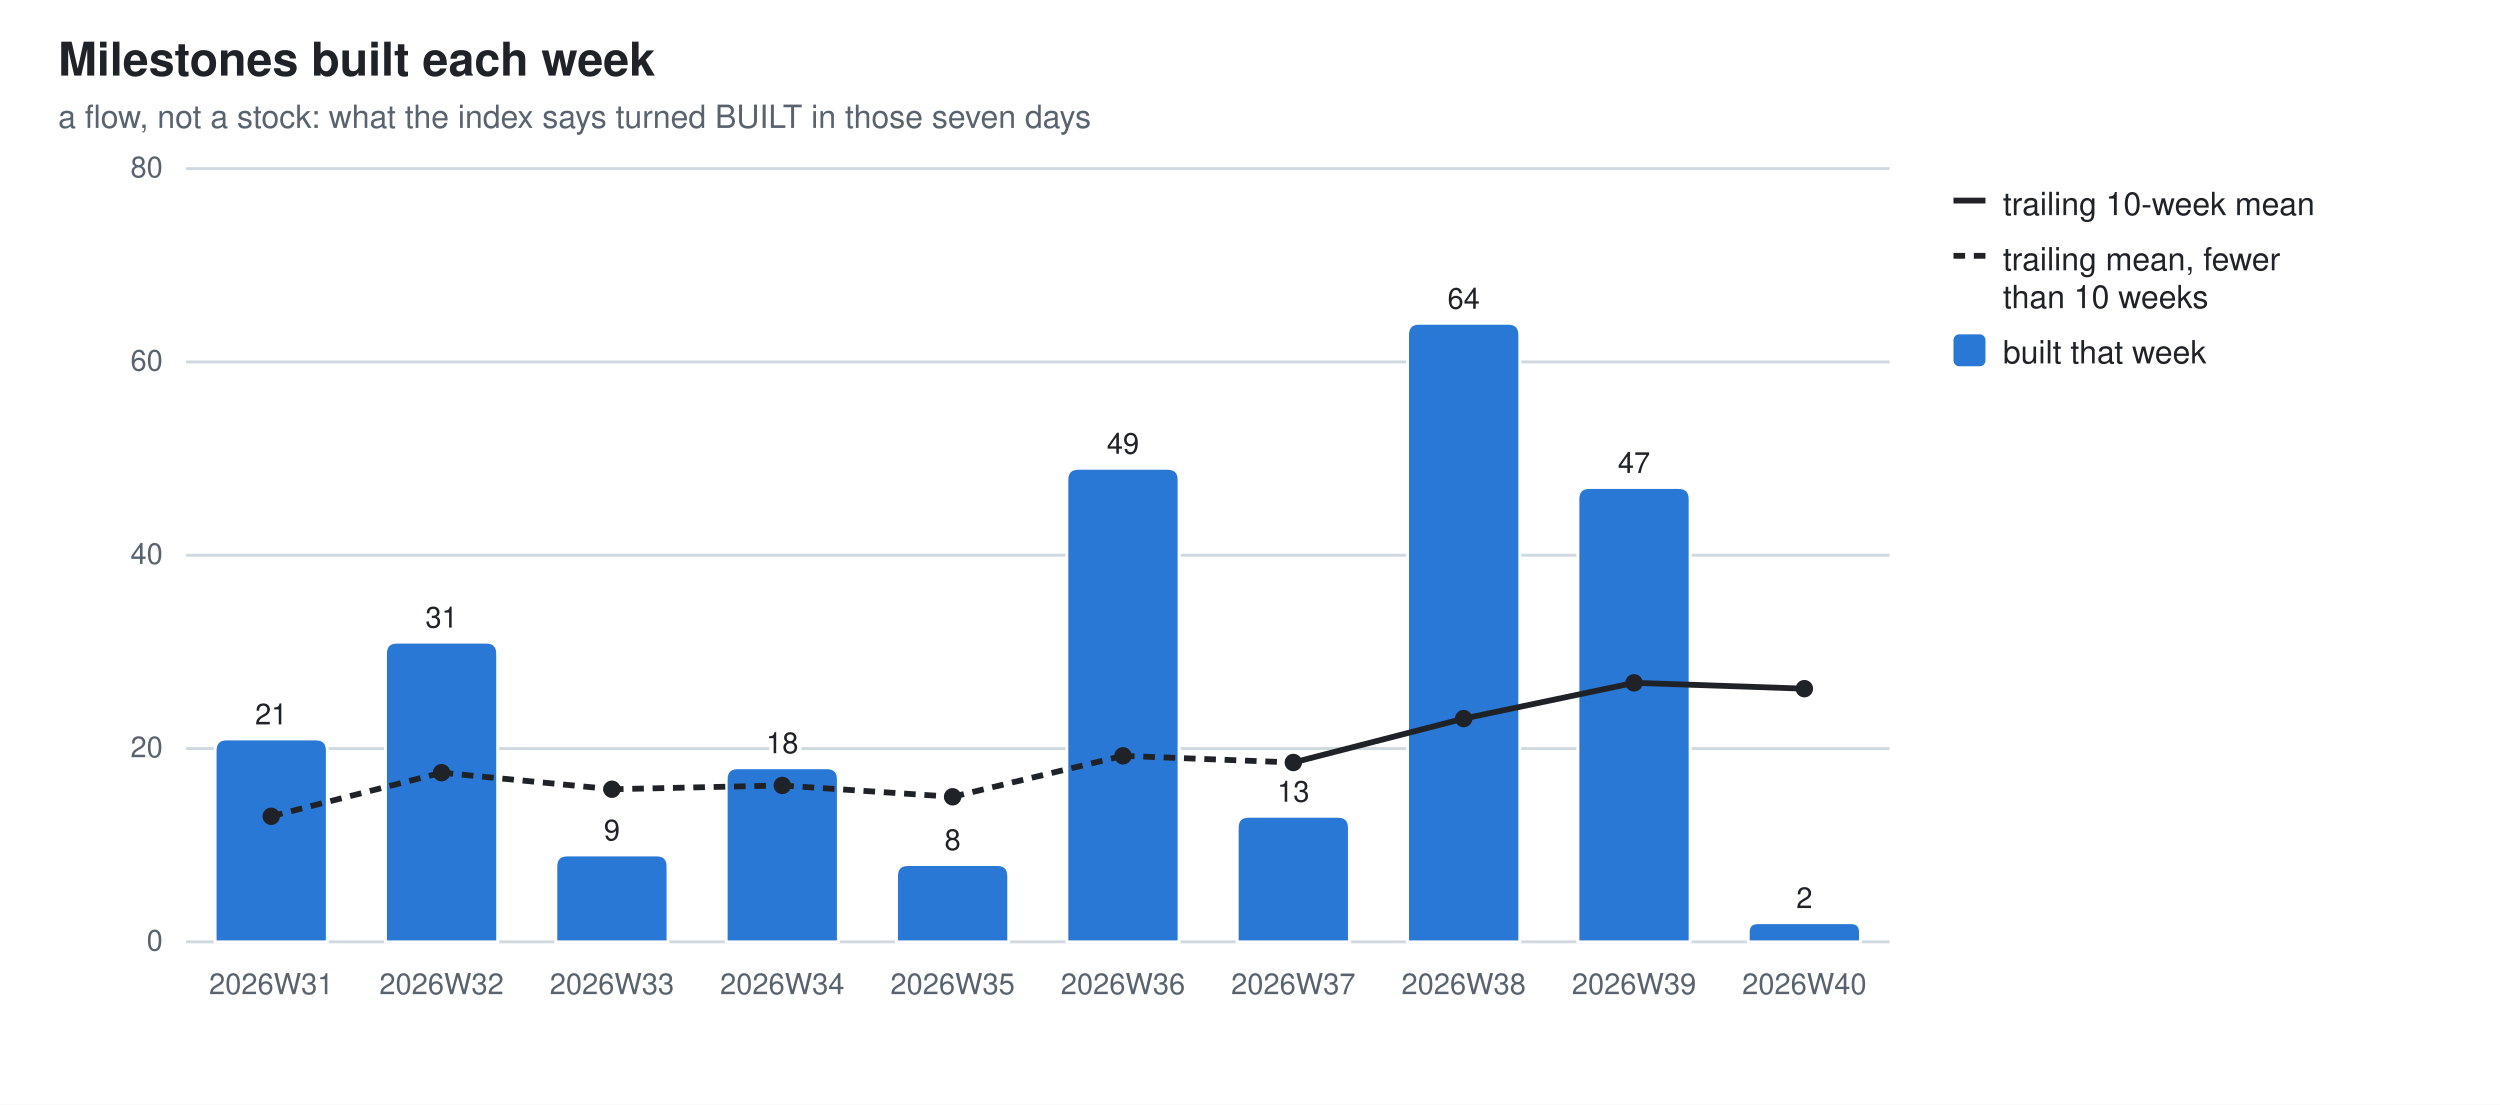
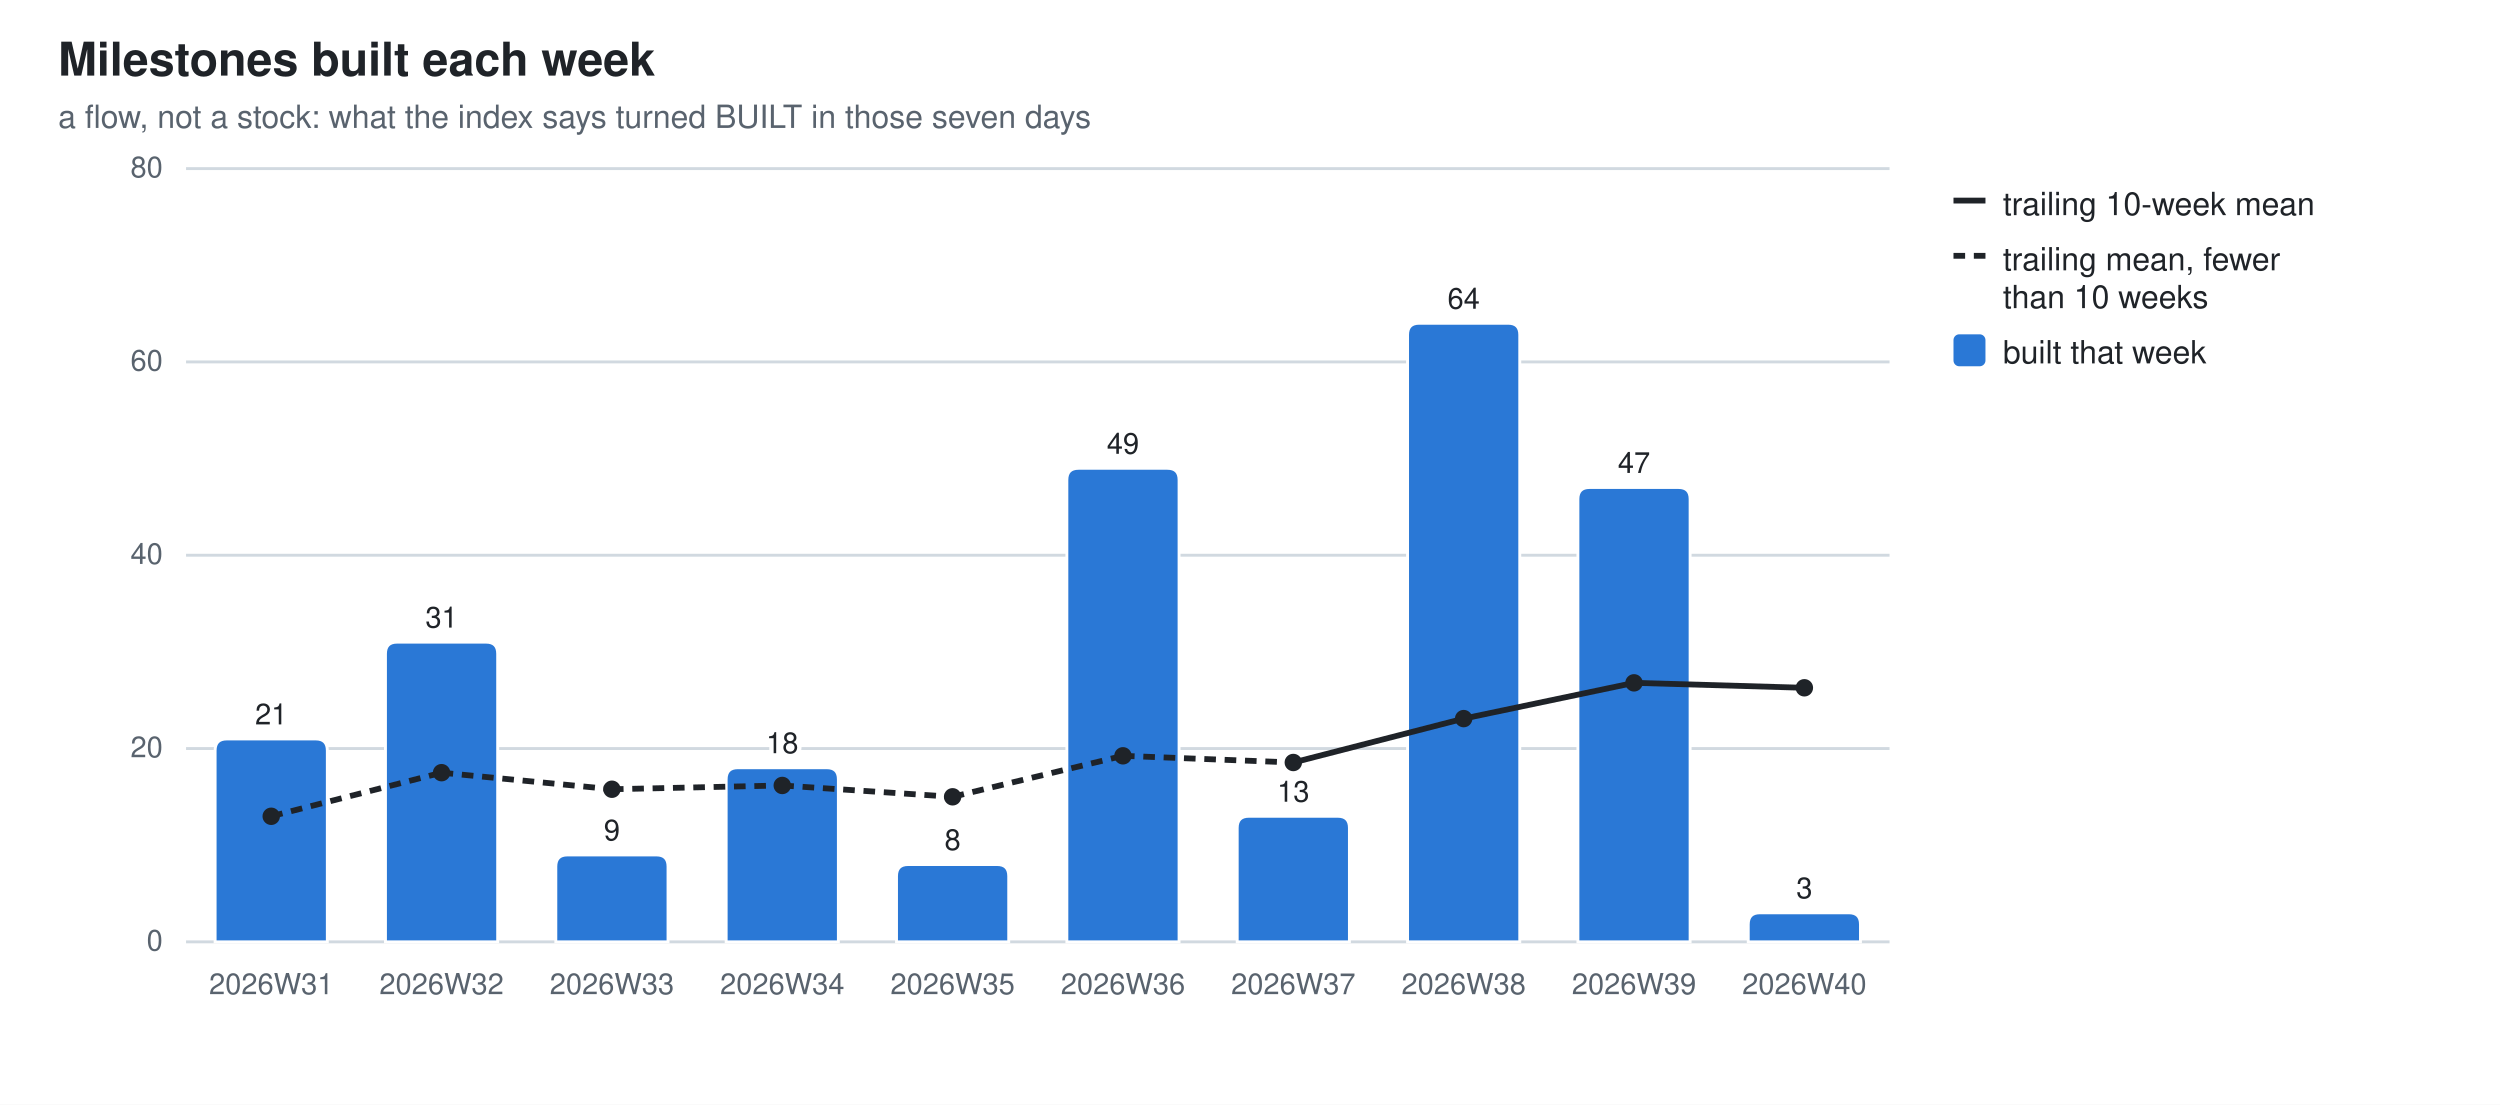
<svg xmlns="http://www.w3.org/2000/svg" width="860" height="380" viewBox="0 0 860 380" role="img" aria-label="Milestones built each week">
  <style>
  .bg{fill:#ffffff} .fg{fill:#1f2328} .mut{fill:#59636e} .grid{stroke:#d1d9e0}
  .seg{stroke:#ffffff;stroke-width:1} .tr{stroke:#1f2328;fill:none} .trd{fill:#1f2328}
  .val{paint-order:stroke;stroke:#ffffff;stroke-width:3px;stroke-linejoin:round}
  .s0{fill:#2a78d6}
  @media (prefers-color-scheme: dark){
    .bg{fill:#0d1117} .fg{fill:#e6edf3} .mut{fill:#9198a1} .grid{stroke:#30363d}
    .seg{stroke:#0d1117} .val{stroke:#0d1117} .tr{stroke:#e6edf3} .trd{fill:#e6edf3} .s0{fill:#3987e5}}
  text{font-family:-apple-system,BlinkMacSystemFont,"Segoe UI",Helvetica,Arial,sans-serif}
</style>
  <rect class="bg" width="860" height="380" />
  <text class="fg" x="20" y="26" font-size="16" font-weight="600">Milestones built each week</text>
  <text class="mut" x="20" y="44" font-size="11">a flow, not a stock: what the index says turned BUILT in those seven days</text>
  <line class="grid" x1="64" y1="324.0" x2="650.0" y2="324.0" stroke-width="1" />
  <text class="mut" x="56" y="327.0" font-size="10" text-anchor="end">0</text>
  <line class="grid" x1="64" y1="257.5" x2="650.0" y2="257.5" stroke-width="1" />
  <text class="mut" x="56" y="260.5" font-size="10" text-anchor="end">20</text>
  <line class="grid" x1="64" y1="191.0" x2="650.0" y2="191.0" stroke-width="1" />
  <text class="mut" x="56" y="194.0" font-size="10" text-anchor="end">40</text>
  <line class="grid" x1="64" y1="124.5" x2="650.0" y2="124.5" stroke-width="1" />
  <text class="mut" x="56" y="127.5" font-size="10" text-anchor="end">60</text>
  <line class="grid" x1="64" y1="58.0" x2="650.0" y2="58.0" stroke-width="1" />
  <text class="mut" x="56" y="61.0" font-size="10" text-anchor="end">80</text>
  <path class="seg s0" d="M74.0,324.0 V258.2 Q74.0,254.2 78.0,254.2 H108.6 Q112.6,254.2 112.6,258.2 V324.0 Z" />
  <text class="mut" x="93.3" y="342" font-size="10" text-anchor="middle">2026W31</text>
  <text class="fg val" x="93.3" y="249.2" font-size="10" text-anchor="middle">21</text>
  <path class="seg s0" d="M132.6,324.0 V224.9 Q132.6,220.9 136.6,220.9 H167.2 Q171.2,220.9 171.2,224.9 V324.0 Z" />
  <text class="mut" x="151.9" y="342" font-size="10" text-anchor="middle">2026W32</text>
  <text class="fg val" x="151.9" y="215.9" font-size="10" text-anchor="middle">31</text>
  <path class="seg s0" d="M191.2,324.0 V298.1 Q191.2,294.1 195.2,294.1 H225.8 Q229.8,294.1 229.8,298.1 V324.0 Z" />
  <text class="mut" x="210.5" y="342" font-size="10" text-anchor="middle">2026W33</text>
  <text class="fg val" x="210.5" y="289.1" font-size="10" text-anchor="middle">9</text>
  <path class="seg s0" d="M249.8,324.0 V268.1 Q249.8,264.1 253.8,264.1 H284.4 Q288.4,264.1 288.4,268.1 V324.0 Z" />
  <text class="mut" x="269.1" y="342" font-size="10" text-anchor="middle">2026W34</text>
  <text class="fg val" x="269.1" y="259.1" font-size="10" text-anchor="middle">18</text>
  <path class="seg s0" d="M308.4,324.0 V301.4 Q308.4,297.4 312.4,297.4 H343.0 Q347.0,297.4 347.0,301.4 V324.0 Z" />
  <text class="mut" x="327.7" y="342" font-size="10" text-anchor="middle">2026W35</text>
  <text class="fg val" x="327.7" y="292.4" font-size="10" text-anchor="middle">8</text>
  <path class="seg s0" d="M367.0,324.0 V165.1 Q367.0,161.1 371.0,161.1 H401.6 Q405.6,161.1 405.6,165.1 V324.0 Z" />
  <text class="mut" x="386.3" y="342" font-size="10" text-anchor="middle">2026W36</text>
  <text class="fg val" x="386.3" y="156.1" font-size="10" text-anchor="middle">49</text>
  <path class="seg s0" d="M425.6,324.0 V284.8 Q425.6,280.8 429.6,280.8 H460.2 Q464.2,280.8 464.2,284.8 V324.0 Z" />
  <text class="mut" x="444.9" y="342" font-size="10" text-anchor="middle">2026W37</text>
  <text class="fg val" x="444.9" y="275.8" font-size="10" text-anchor="middle">13</text>
  <path class="seg s0" d="M484.2,324.0 V115.2 Q484.2,111.2 488.2,111.2 H518.8 Q522.8,111.2 522.8,115.2 V324.0 Z" />
  <text class="mut" x="503.5" y="342" font-size="10" text-anchor="middle">2026W38</text>
  <text class="fg val" x="503.5" y="106.2" font-size="10" text-anchor="middle">64</text>
  <path class="seg s0" d="M542.8,324.0 V171.7 Q542.8,167.7 546.8,167.7 H577.4 Q581.4,167.7 581.4,171.7 V324.0 Z" />
  <text class="mut" x="562.1" y="342" font-size="10" text-anchor="middle">2026W39</text>
  <text class="fg val" x="562.1" y="162.7" font-size="10" text-anchor="middle">47</text>
-   <path class="seg s0" d="M601.4,324.0 V320.7 Q601.4,317.4 604.7,317.4 H636.7 Q640.0,317.4 640.0,320.7 V324.0 Z" />
+   <path class="seg s0" d="M601.4,324.0 V318.0 Q601.4,314.0 605.4,314.0 H636.0 Q640.0,314.0 640.0,318.0 V324.0 Z" />
  <text class="mut" x="620.7" y="342" font-size="10" text-anchor="middle">2026W40</text>
-   <text class="fg val" x="620.7" y="312.4" font-size="10" text-anchor="middle">2</text>
+   <text class="fg val" x="620.7" y="309.0" font-size="10" text-anchor="middle">3</text>
  <line class="tr" x1="93.3" y1="280.8" x2="151.9" y2="265.8" stroke-width="2" stroke-dasharray="4 3" />
  <line class="tr" x1="151.9" y1="265.8" x2="210.5" y2="271.5" stroke-width="2" stroke-dasharray="4 3" />
  <line class="tr" x1="210.5" y1="271.5" x2="269.1" y2="270.2" stroke-width="2" stroke-dasharray="4 3" />
  <line class="tr" x1="269.1" y1="270.2" x2="327.7" y2="274.1" stroke-width="2" stroke-dasharray="4 3" />
  <line class="tr" x1="327.7" y1="274.1" x2="386.3" y2="260.0" stroke-width="2" stroke-dasharray="4 3" />
  <line class="tr" x1="386.3" y1="260.0" x2="444.9" y2="262.3" stroke-width="2" stroke-dasharray="4 3" />
  <line class="tr" x1="444.9" y1="262.3" x2="503.5" y2="247.2" stroke-width="2" />
  <line class="tr" x1="503.5" y1="247.2" x2="562.1" y2="234.9" stroke-width="2" />
-   <line class="tr" x1="562.1" y1="234.9" x2="620.7" y2="236.9" stroke-width="2" />
+   <line class="tr" x1="562.1" y1="234.9" x2="620.7" y2="236.6" stroke-width="2" />
  <circle class="trd" cx="93.3" cy="280.8" r="3" />
  <circle class="trd" cx="151.9" cy="265.8" r="3" />
  <circle class="trd" cx="210.5" cy="271.5" r="3" />
  <circle class="trd" cx="269.1" cy="270.2" r="3" />
  <circle class="trd" cx="327.7" cy="274.1" r="3" />
  <circle class="trd" cx="386.3" cy="260.0" r="3" />
  <circle class="trd" cx="444.9" cy="262.3" r="3" />
  <circle class="trd" cx="503.5" cy="247.2" r="3" />
  <circle class="trd" cx="562.1" cy="234.9" r="3" />
-   <circle class="trd" cx="620.7" cy="236.9" r="3" />
+   <circle class="trd" cx="620.7" cy="236.6" r="3" />
  <line class="tr" x1="672" y1="69" x2="683" y2="69" stroke-width="2" />
  <text class="fg" y="74" font-size="11">
    <tspan x="689" dy="0">trailing 10-week mean</tspan>
  </text>
  <line class="tr" x1="672" y1="88" x2="683" y2="88" stroke-width="2" stroke-dasharray="4 3" />
  <text class="fg" y="93" font-size="11">
    <tspan x="689" dy="0">trailing mean, fewer</tspan>
    <tspan x="689" dy="13">than 10 weeks</tspan>
  </text>
  <rect class="s0" x="672" y="115" width="11" height="11" rx="2" />
  <text class="fg" y="125" font-size="11">
    <tspan x="689" dy="0">built that week</tspan>
  </text>
</svg>
